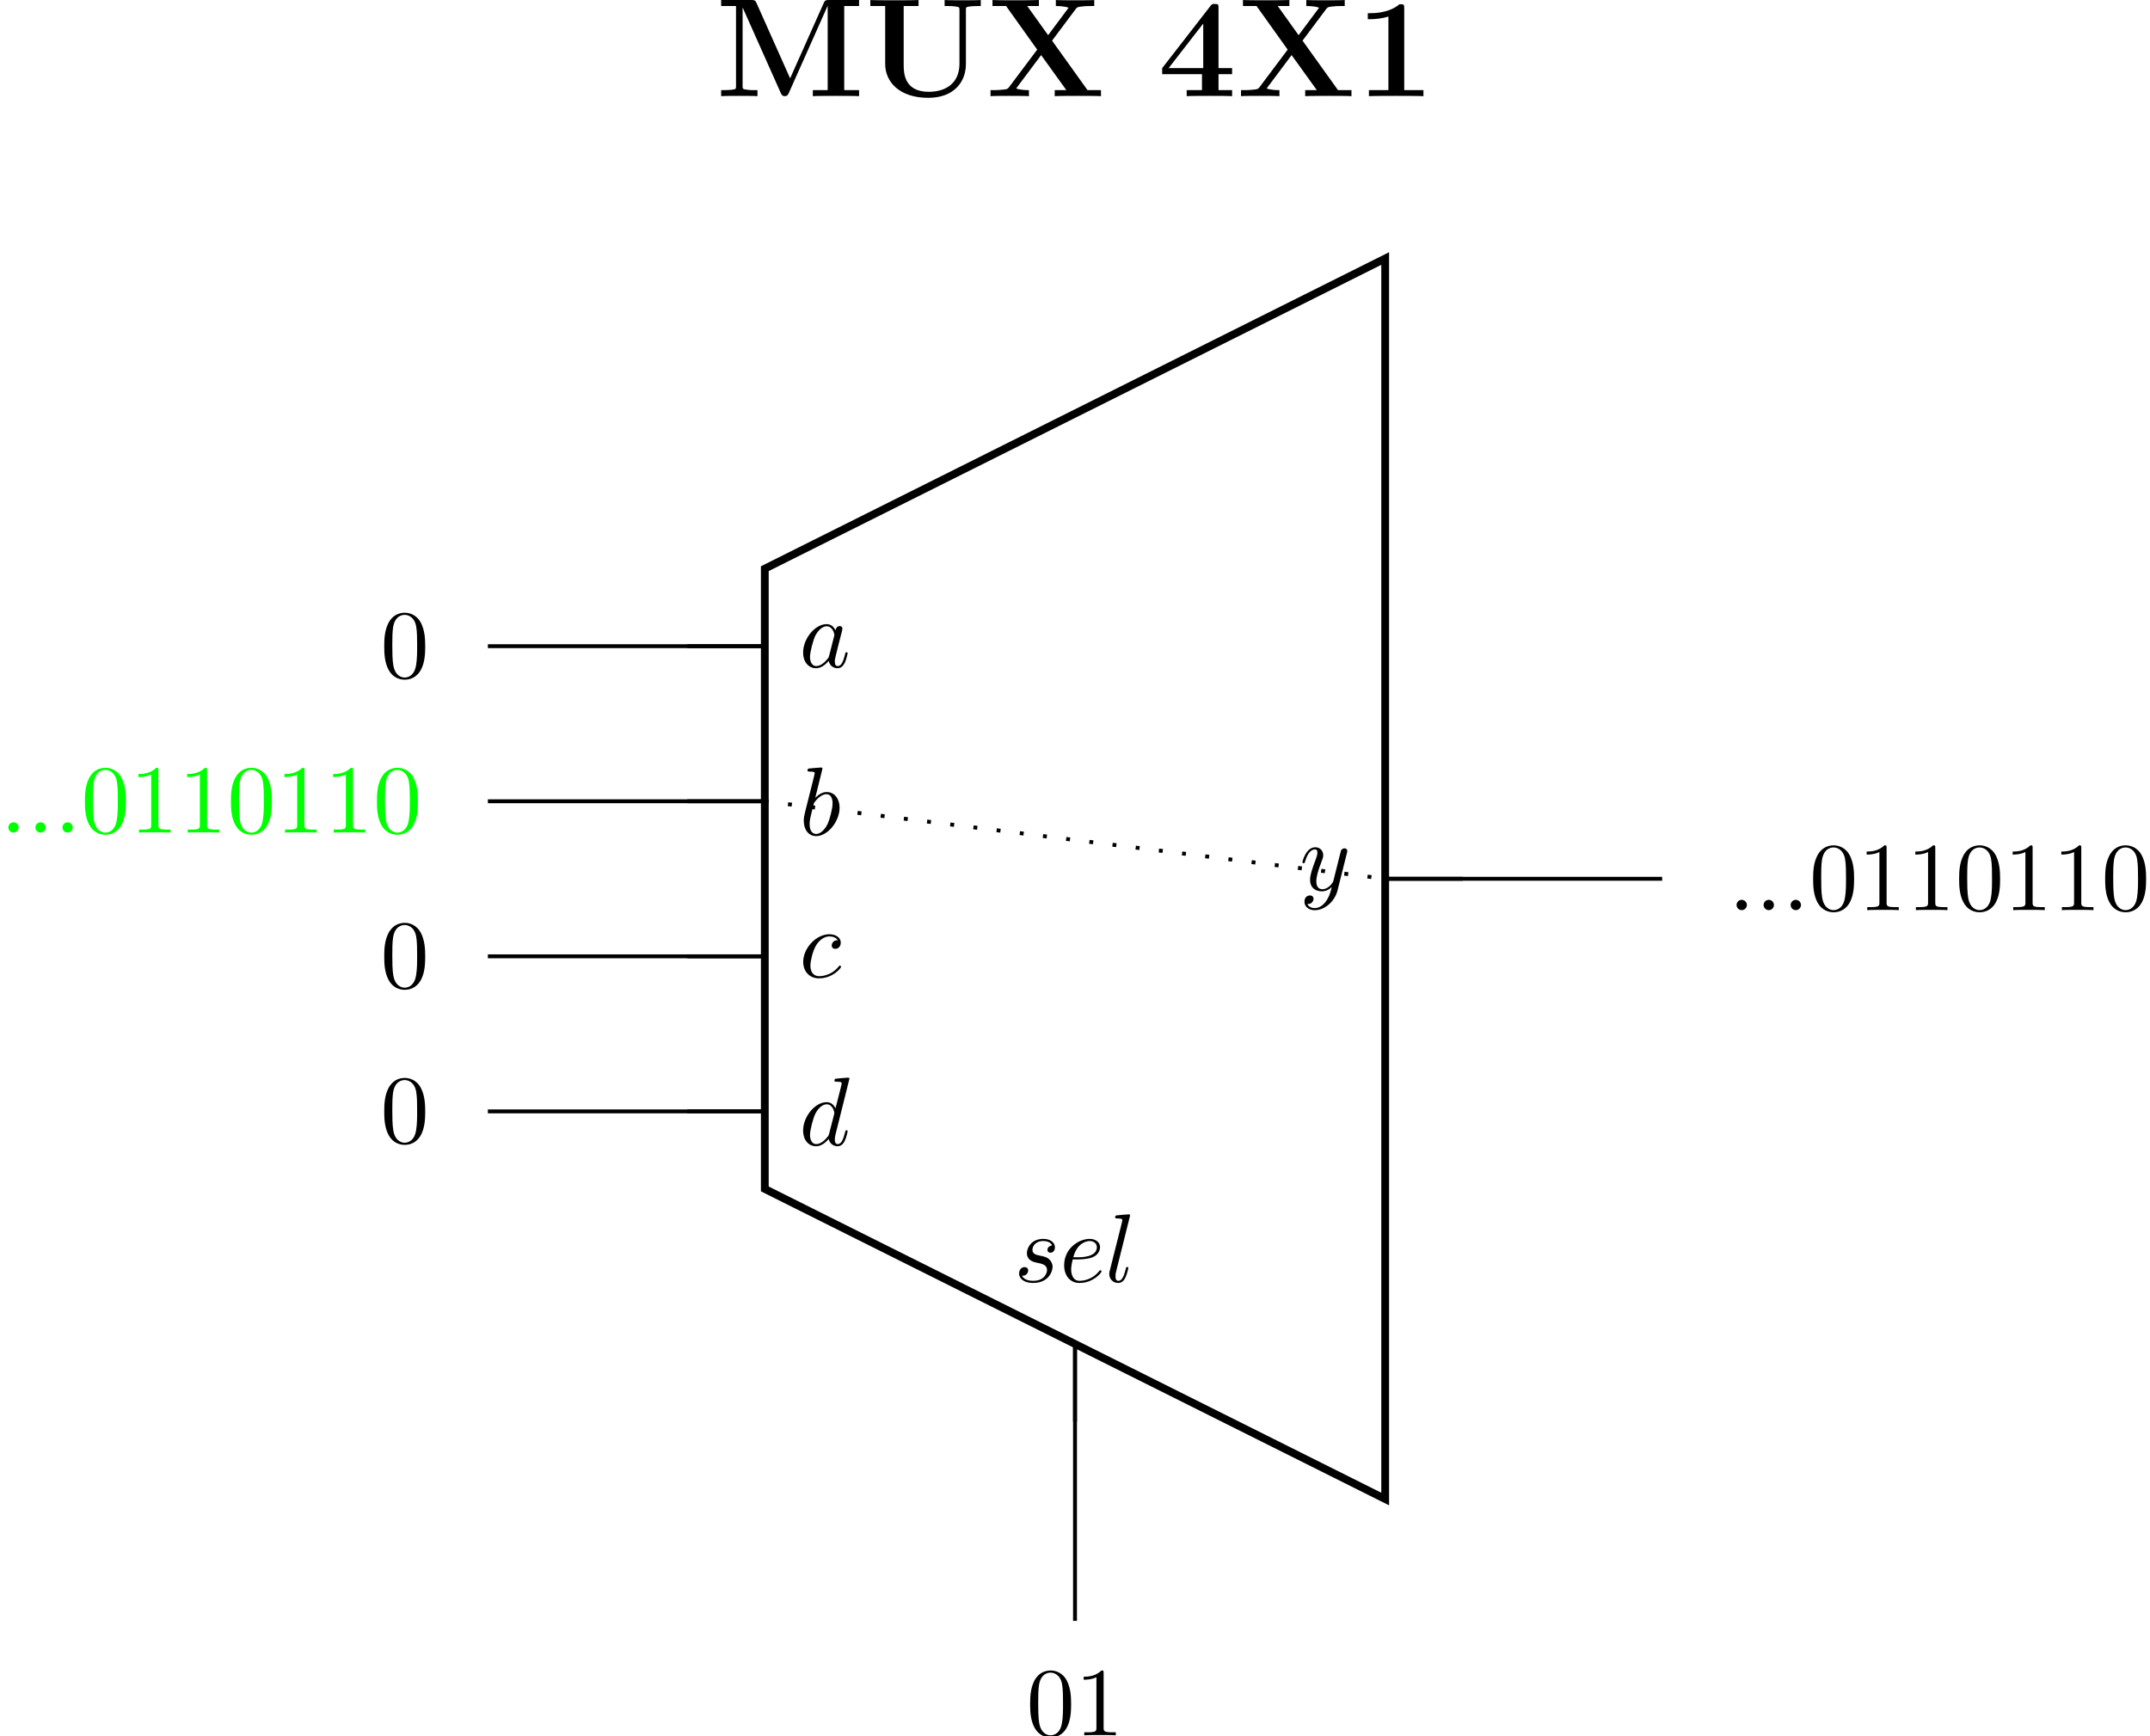
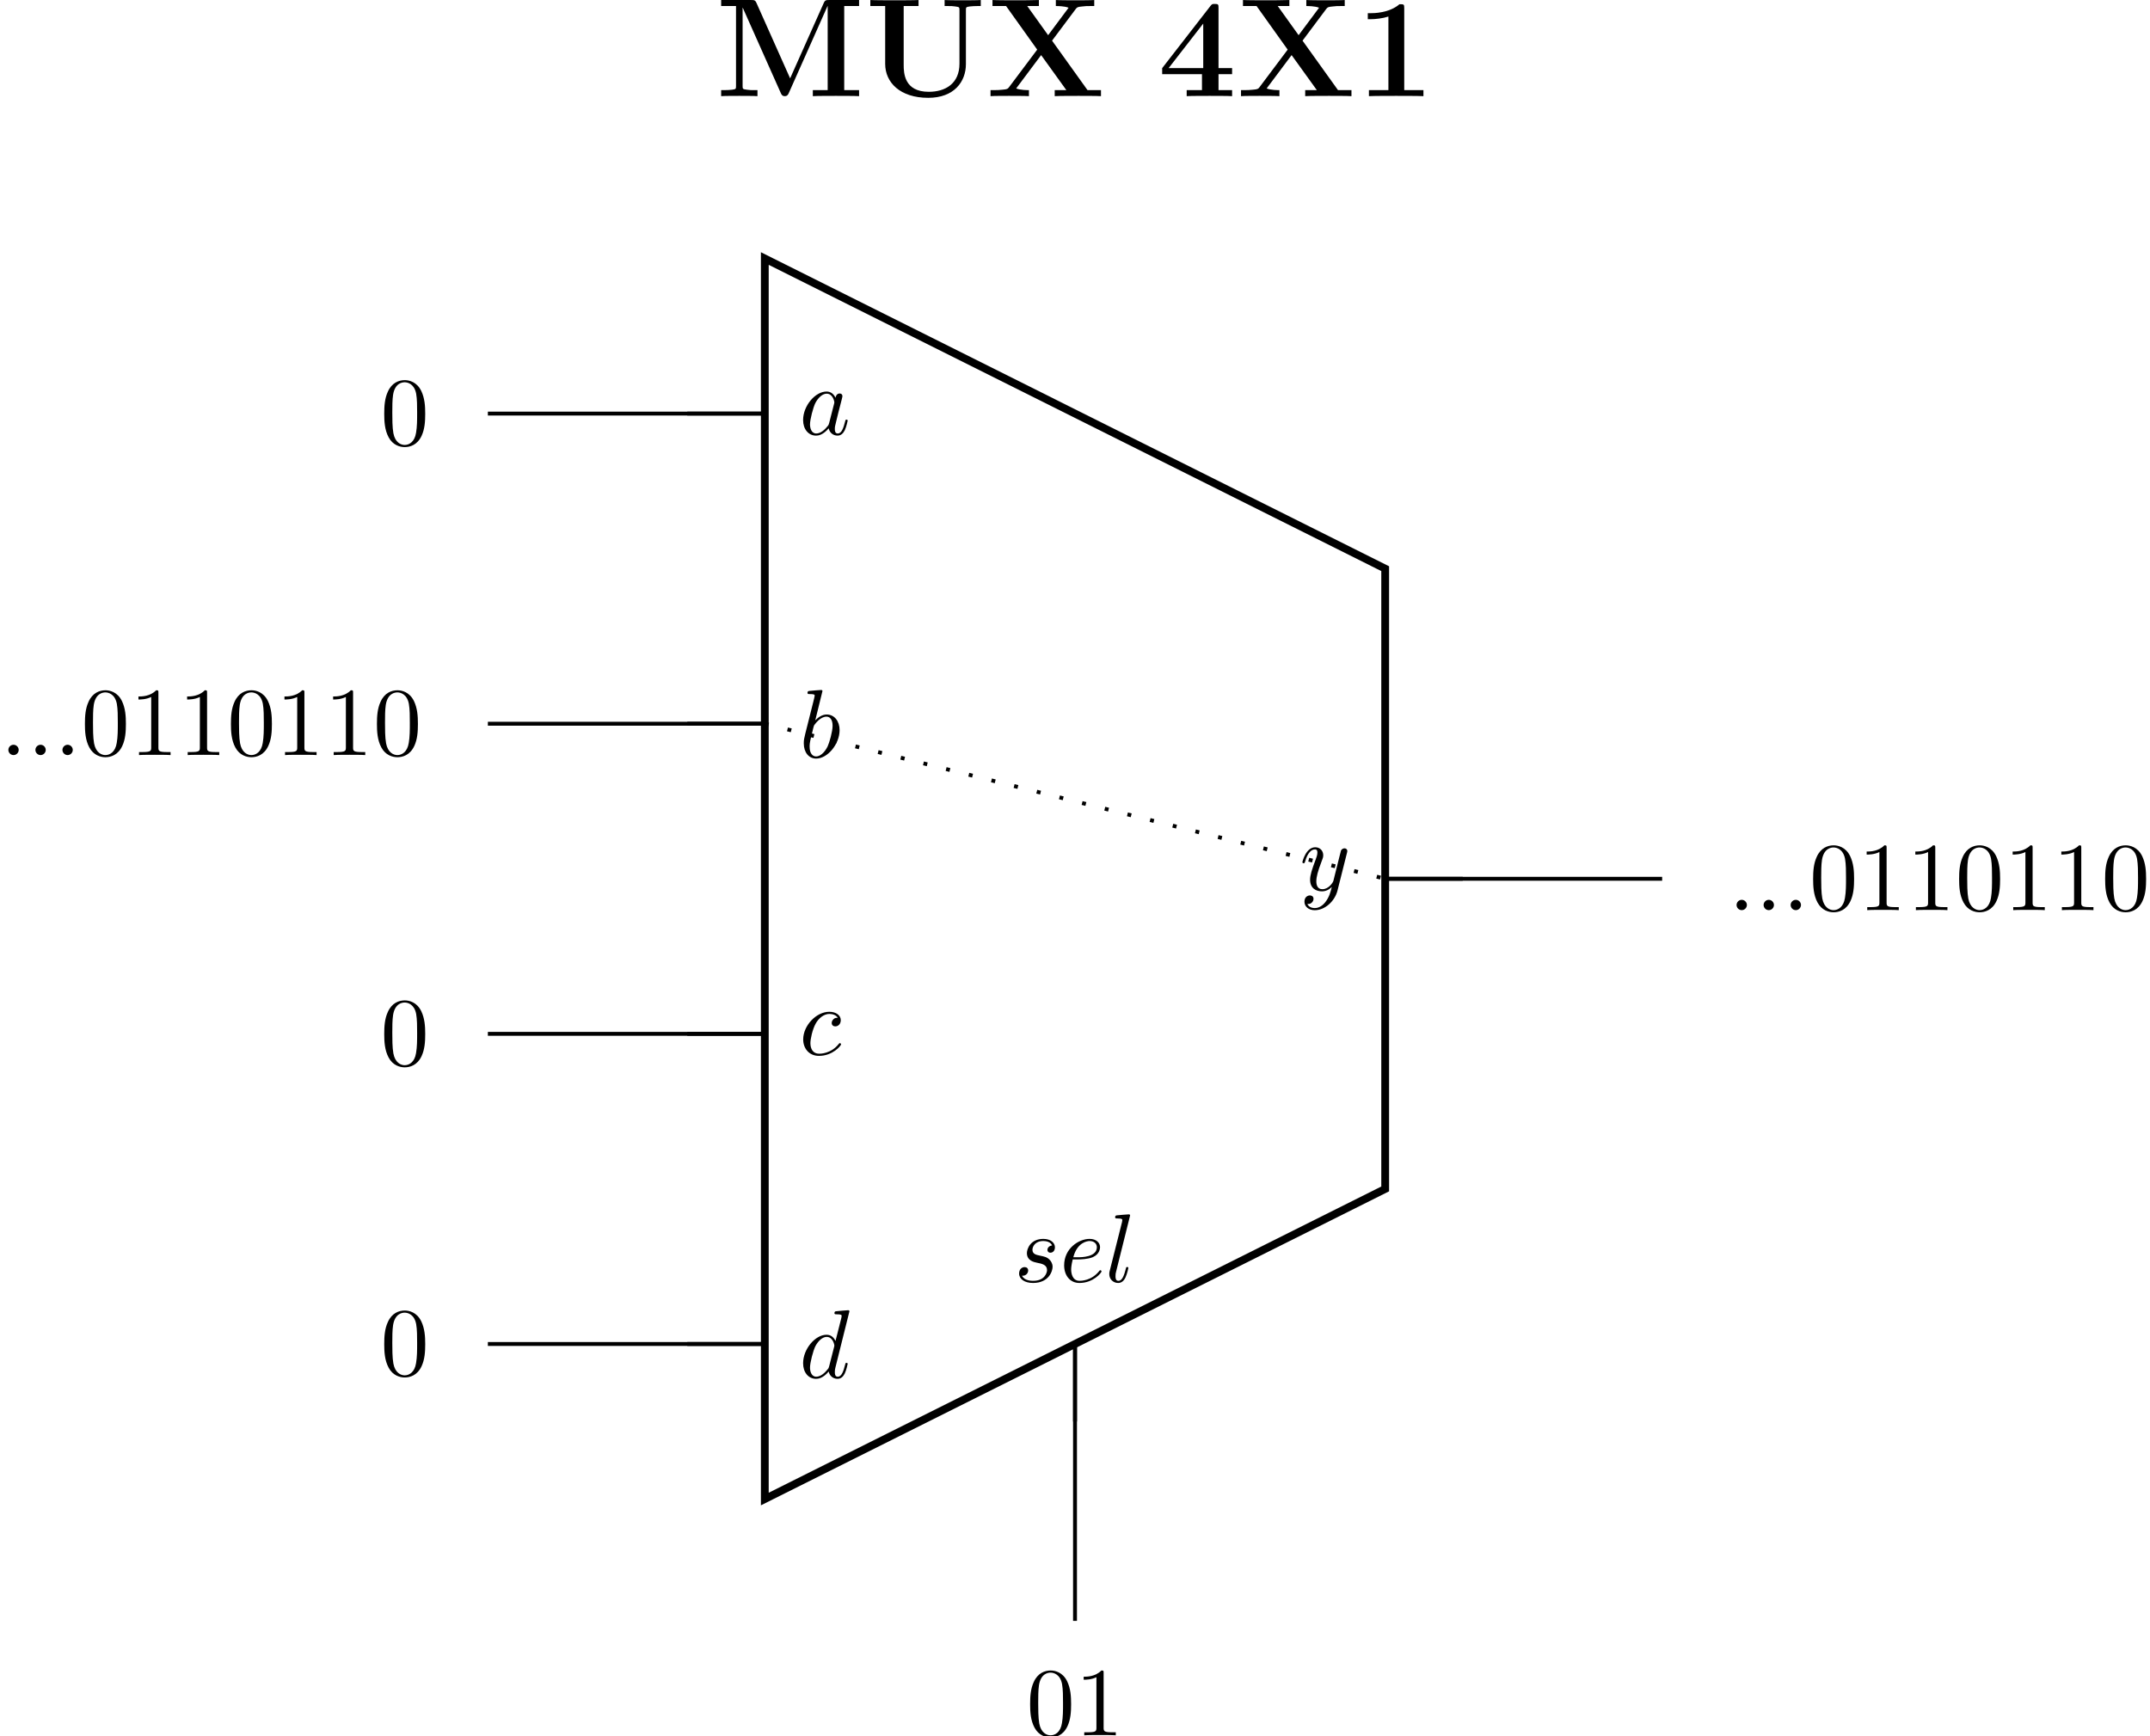
<svg xmlns="http://www.w3.org/2000/svg" xmlns:xlink="http://www.w3.org/1999/xlink" version="1.1" width="267.355pt" height="215.83pt" viewBox="-55.429 -59.463 267.355 215.83">
  <defs>
    <path id="g2-48" d="M4.583-3.188C4.583-3.985 4.533-4.782 4.184-5.519C3.726-6.476 2.909-6.635 2.491-6.635C1.893-6.635 1.166-6.376 .757-5.45C.438-4.762 .389-3.985 .389-3.188C.389-2.441 .428-1.544 .837-.787C1.265 .02 1.993 .219 2.481 .219C3.019 .219 3.776 .01 4.214-.936C4.533-1.624 4.583-2.401 4.583-3.188ZM2.481 0C2.092 0 1.504-.249 1.325-1.205C1.215-1.803 1.215-2.72 1.215-3.308C1.215-3.945 1.215-4.603 1.295-5.141C1.484-6.326 2.232-6.416 2.481-6.416C2.809-6.416 3.467-6.237 3.656-5.25C3.756-4.692 3.756-3.935 3.756-3.308C3.756-2.56 3.756-1.883 3.646-1.245C3.497-.299 2.929 0 2.481 0Z" />
    <path id="g2-49" d="M2.929-6.376C2.929-6.615 2.929-6.635 2.7-6.635C2.082-5.998 1.205-5.998 .887-5.998V-5.689C1.086-5.689 1.674-5.689 2.192-5.948V-.787C2.192-.428 2.162-.309 1.265-.309H.946V0C1.295-.03 2.162-.03 2.56-.03S3.826-.03 4.174 0V-.309H3.856C2.959-.309 2.929-.418 2.929-.787V-6.376Z" />
-     <path id="g0-49" d="M4.964-8.995C4.964-9.411 4.935-9.411 4.476-9.411C3.414-8.493 1.822-8.493 1.506-8.493H1.234V-7.876H1.506C2.008-7.876 2.769-7.962 3.343-8.149V-.617H1.349V0C1.951-.029 3.457-.029 4.132-.029S6.327-.029 6.929 0V-.617H4.964V-8.995Z" />
-     <path id="g0-52" d="M6.212-2.252H7.603V-2.869H6.212V-9.024C6.212-9.382 6.198-9.44 5.839-9.44C5.581-9.44 5.552-9.44 5.38-9.225L.445-2.869V-2.252H4.519V-.617H2.955V0C3.371-.029 4.792-.029 5.308-.029C5.796-.029 7.216-.029 7.603 0V-.617H6.212V-2.252ZM4.648-7.431V-2.869H1.105L4.648-7.431Z" />
-     <path id="g0-77" d="M7.647-1.822L4.203-9.54C4.074-9.841 3.945-9.841 3.644-9.841H.588V-9.225H2.109V-1.047C2.109-.732 2.095-.717 1.722-.66C1.463-.631 1.176-.617 .918-.617H.588V0C.918-.029 2.037-.029 2.439-.029S3.974-.029 4.304 0V-.617H3.974C3.587-.617 3.558-.617 3.214-.66C2.798-.717 2.783-.732 2.783-1.047V-9.052H2.798L6.7-.301C6.771-.143 6.857 0 7.101 0S7.431-.143 7.503-.301L11.477-9.225H11.491V-.617H9.971V0C10.358-.029 11.85-.029 12.338-.029S14.318-.029 14.705 0V-.617H13.184V-9.225H14.705V-9.841H11.649C11.348-9.841 11.219-9.841 11.09-9.54L7.647-1.822Z" />
-     <path id="g0-85" d="M10.329-8.794C10.329-9.11 10.344-9.124 10.717-9.182C10.975-9.21 11.262-9.225 11.52-9.225H11.85V-9.841C11.52-9.813 10.401-9.813 9.999-9.813S8.479-9.813 8.149-9.841V-9.225H8.479C8.866-9.225 8.895-9.225 9.239-9.182C9.655-9.124 9.669-9.11 9.669-8.794V-3.328C9.669-1.277 8.22-.445 6.528-.445C4.017-.445 3.96-2.367 3.96-3.199V-9.225H5.48V-9.841C5.064-9.813 3.529-9.813 3.013-9.813S.961-9.813 .545-9.841V-9.225H2.066V-3.3C2.066-1.406 3.587 .172 6.47 .172C9.124 .172 10.329-1.478 10.329-3.285V-8.794Z" />
-     <path id="g0-88" d="M6.743-5.681L9.167-8.923C9.311-9.11 9.368-9.139 9.841-9.182C10.214-9.225 10.272-9.225 10.688-9.225H11.061V-9.841C10.731-9.813 9.583-9.813 9.182-9.813C8.737-9.813 7.489-9.813 7.13-9.841V-9.225C7.302-9.225 8.005-9.225 8.436-9.052L6.341-6.241L4.203-9.225H5.394V-9.841C4.878-9.813 3.529-9.813 2.941-9.813C2.453-9.813 1.033-9.813 .646-9.841V-9.225H2.037L5.222-4.763L2.338-.918C2.209-.746 2.166-.703 1.664-.66C1.306-.631 1.234-.617 .832-.617H.445V0C.775-.029 1.937-.029 2.338-.029C2.783-.029 4.017-.029 4.376 0V-.617C4.218-.617 3.486-.617 3.07-.789L5.624-4.203L8.206-.617H7.015V0C7.474-.029 8.909-.029 9.454-.029C9.913-.029 11.391-.029 11.75 0V-.617H10.372L6.743-5.681Z" />
    <path id="g1-58" d="M1.913-.528C1.913-.817 1.674-1.056 1.385-1.056S.857-.817 .857-.528S1.096 0 1.385 0S1.913-.239 1.913-.528Z" />
    <path id="g1-97" d="M3.716-3.766C3.537-4.134 3.248-4.403 2.8-4.403C1.634-4.403 .399-2.939 .399-1.484C.399-.548 .946 .11 1.724 .11C1.923 .11 2.421 .07 3.019-.638C3.098-.219 3.447 .11 3.925 .11C4.274 .11 4.503-.12 4.663-.438C4.832-.797 4.961-1.405 4.961-1.425C4.961-1.524 4.872-1.524 4.842-1.524C4.742-1.524 4.732-1.484 4.702-1.345C4.533-.697 4.354-.11 3.945-.11C3.676-.11 3.646-.369 3.646-.568C3.646-.787 3.666-.867 3.776-1.305C3.885-1.724 3.905-1.823 3.995-2.202L4.354-3.597C4.423-3.875 4.423-3.895 4.423-3.935C4.423-4.105 4.304-4.204 4.134-4.204C3.895-4.204 3.746-3.985 3.716-3.766ZM3.068-1.186C3.019-1.006 3.019-.986 2.869-.817C2.431-.269 2.022-.11 1.743-.11C1.245-.11 1.106-.658 1.106-1.046C1.106-1.544 1.425-2.77 1.654-3.228C1.963-3.816 2.411-4.184 2.809-4.184C3.457-4.184 3.597-3.367 3.597-3.308S3.577-3.188 3.567-3.138L3.068-1.186Z" />
    <path id="g1-98" d="M2.381-6.804C2.381-6.814 2.381-6.914 2.252-6.914C2.022-6.914 1.295-6.834 1.036-6.814C.956-6.804 .847-6.795 .847-6.615C.847-6.496 .936-6.496 1.086-6.496C1.564-6.496 1.584-6.426 1.584-6.326C1.584-6.257 1.494-5.918 1.445-5.709L.628-2.461C.508-1.963 .468-1.803 .468-1.455C.468-.508 .996 .11 1.733 .11C2.909 .11 4.134-1.375 4.134-2.809C4.134-3.716 3.606-4.403 2.809-4.403C2.351-4.403 1.943-4.115 1.644-3.806L2.381-6.804ZM1.445-3.039C1.504-3.258 1.504-3.278 1.594-3.387C2.082-4.035 2.531-4.184 2.79-4.184C3.148-4.184 3.417-3.885 3.417-3.248C3.417-2.66 3.088-1.514 2.909-1.136C2.58-.468 2.122-.11 1.733-.11C1.395-.11 1.066-.379 1.066-1.116C1.066-1.305 1.066-1.494 1.225-2.122L1.445-3.039Z" />
    <path id="g1-99" d="M3.945-3.786C3.786-3.786 3.646-3.786 3.507-3.646C3.347-3.497 3.328-3.328 3.328-3.258C3.328-3.019 3.507-2.909 3.696-2.909C3.985-2.909 4.254-3.148 4.254-3.547C4.254-4.035 3.786-4.403 3.078-4.403C1.733-4.403 .408-2.979 .408-1.574C.408-.677 .986 .11 2.022 .11C3.447 .11 4.284-.946 4.284-1.066C4.284-1.126 4.224-1.196 4.164-1.196C4.115-1.196 4.095-1.176 4.035-1.096C3.248-.11 2.162-.11 2.042-.11C1.415-.11 1.146-.598 1.146-1.196C1.146-1.604 1.345-2.57 1.684-3.188C1.993-3.756 2.54-4.184 3.088-4.184C3.427-4.184 3.806-4.055 3.945-3.786Z" />
    <path id="g1-100" d="M5.141-6.804C5.141-6.814 5.141-6.914 5.011-6.914C4.862-6.914 3.915-6.824 3.746-6.804C3.666-6.795 3.606-6.745 3.606-6.615C3.606-6.496 3.696-6.496 3.846-6.496C4.324-6.496 4.344-6.426 4.344-6.326L4.314-6.127L3.716-3.766C3.537-4.134 3.248-4.403 2.8-4.403C1.634-4.403 .399-2.939 .399-1.484C.399-.548 .946 .11 1.724 .11C1.923 .11 2.421 .07 3.019-.638C3.098-.219 3.447 .11 3.925 .11C4.274 .11 4.503-.12 4.663-.438C4.832-.797 4.961-1.405 4.961-1.425C4.961-1.524 4.872-1.524 4.842-1.524C4.742-1.524 4.732-1.484 4.702-1.345C4.533-.697 4.354-.11 3.945-.11C3.676-.11 3.646-.369 3.646-.568C3.646-.807 3.666-.877 3.706-1.046L5.141-6.804ZM3.068-1.186C3.019-1.006 3.019-.986 2.869-.817C2.431-.269 2.022-.11 1.743-.11C1.245-.11 1.106-.658 1.106-1.046C1.106-1.544 1.425-2.77 1.654-3.228C1.963-3.816 2.411-4.184 2.809-4.184C3.457-4.184 3.597-3.367 3.597-3.308S3.577-3.188 3.567-3.138L3.068-1.186Z" />
    <path id="g1-101" d="M1.863-2.301C2.152-2.301 2.889-2.321 3.387-2.531C4.085-2.829 4.134-3.417 4.134-3.557C4.134-3.995 3.756-4.403 3.068-4.403C1.963-4.403 .458-3.437 .458-1.694C.458-.677 1.046 .11 2.022 .11C3.447 .11 4.284-.946 4.284-1.066C4.284-1.126 4.224-1.196 4.164-1.196C4.115-1.196 4.095-1.176 4.035-1.096C3.248-.11 2.162-.11 2.042-.11C1.265-.11 1.176-.946 1.176-1.265C1.176-1.385 1.186-1.694 1.335-2.301H1.863ZM1.395-2.521C1.783-4.035 2.809-4.184 3.068-4.184C3.537-4.184 3.806-3.895 3.806-3.557C3.806-2.521 2.212-2.521 1.803-2.521H1.395Z" />
    <path id="g1-108" d="M2.57-6.804C2.57-6.814 2.57-6.914 2.441-6.914C2.212-6.914 1.484-6.834 1.225-6.814C1.146-6.804 1.036-6.795 1.036-6.605C1.036-6.496 1.136-6.496 1.285-6.496C1.763-6.496 1.773-6.406 1.773-6.326L1.743-6.127L.488-1.146C.458-1.036 .438-.966 .438-.807C.438-.239 .877 .11 1.345 .11C1.674 .11 1.923-.09 2.092-.448C2.271-.827 2.391-1.405 2.391-1.425C2.391-1.524 2.301-1.524 2.271-1.524C2.172-1.524 2.162-1.484 2.132-1.345C1.963-.697 1.773-.11 1.375-.11C1.076-.11 1.076-.428 1.076-.568C1.076-.807 1.086-.857 1.136-1.046L2.57-6.804Z" />
    <path id="g1-115" d="M3.895-3.726C3.616-3.716 3.417-3.497 3.417-3.278C3.417-3.138 3.507-2.989 3.726-2.989S4.184-3.158 4.184-3.547C4.184-3.995 3.756-4.403 2.999-4.403C1.684-4.403 1.315-3.387 1.315-2.949C1.315-2.172 2.052-2.022 2.341-1.963C2.859-1.863 3.377-1.753 3.377-1.205C3.377-.946 3.148-.11 1.953-.11C1.813-.11 1.046-.11 .817-.638C1.196-.588 1.445-.887 1.445-1.166C1.445-1.395 1.285-1.514 1.076-1.514C.817-1.514 .518-1.305 .518-.857C.518-.289 1.086 .11 1.943 .11C3.557 .11 3.945-1.096 3.945-1.544C3.945-1.903 3.756-2.152 3.636-2.271C3.367-2.55 3.078-2.6 2.64-2.69C2.281-2.77 1.883-2.839 1.883-3.288C1.883-3.577 2.122-4.184 2.999-4.184C3.248-4.184 3.746-4.115 3.895-3.726Z" />
    <path id="g1-121" d="M4.842-3.796C4.882-3.935 4.882-3.955 4.882-4.025C4.882-4.204 4.742-4.294 4.593-4.294C4.493-4.294 4.334-4.234 4.244-4.085C4.224-4.035 4.144-3.726 4.105-3.547C4.035-3.288 3.965-3.019 3.905-2.75L3.457-.956C3.417-.807 2.989-.11 2.331-.11C1.823-.11 1.714-.548 1.714-.917C1.714-1.375 1.883-1.993 2.222-2.869C2.381-3.278 2.421-3.387 2.421-3.587C2.421-4.035 2.102-4.403 1.604-4.403C.658-4.403 .289-2.959 .289-2.869C.289-2.77 .389-2.77 .408-2.77C.508-2.77 .518-2.79 .568-2.949C.837-3.885 1.235-4.184 1.574-4.184C1.654-4.184 1.823-4.184 1.823-3.866C1.823-3.616 1.724-3.357 1.654-3.168C1.255-2.112 1.076-1.544 1.076-1.076C1.076-.189 1.704 .11 2.291 .11C2.68 .11 3.019-.06 3.298-.339C3.168 .179 3.049 .667 2.65 1.196C2.391 1.534 2.012 1.823 1.554 1.823C1.415 1.823 .966 1.793 .797 1.405C.956 1.405 1.086 1.405 1.225 1.285C1.325 1.196 1.425 1.066 1.425 .877C1.425 .568 1.156 .528 1.056 .528C.827 .528 .498 .687 .498 1.176C.498 1.674 .936 2.042 1.554 2.042C2.58 2.042 3.606 1.136 3.885 .01L4.842-3.796Z" />
+     <path id="g0-49" d="M4.964-8.995C4.964-9.411 4.935-9.411 4.476-9.411C3.414-8.493 1.822-8.493 1.506-8.493H1.234V-7.876H1.506C2.008-7.876 2.769-7.962 3.343-8.149V-.617H1.349V0C1.951-.029 3.457-.029 4.132-.029S6.327-.029 6.929 0V-.617H4.964V-8.995Z" />
+     <path id="g0-52" d="M6.212-2.252H7.603V-2.869H6.212V-9.024C6.212-9.382 6.198-9.44 5.839-9.44C5.581-9.44 5.552-9.44 5.38-9.225L.445-2.869V-2.252H4.519V-.617H2.955V0C3.371-.029 4.792-.029 5.308-.029C5.796-.029 7.216-.029 7.603 0V-.617H6.212V-2.252ZM4.648-7.431V-2.869H1.105L4.648-7.431Z" />
+     <path id="g0-77" d="M7.647-1.822L4.203-9.54C4.074-9.841 3.945-9.841 3.644-9.841H.588V-9.225H2.109V-1.047C2.109-.732 2.095-.717 1.722-.66C1.463-.631 1.176-.617 .918-.617H.588V0C.918-.029 2.037-.029 2.439-.029S3.974-.029 4.304 0V-.617H3.974C3.587-.617 3.558-.617 3.214-.66C2.798-.717 2.783-.732 2.783-1.047V-9.052H2.798L6.7-.301C6.771-.143 6.857 0 7.101 0S7.431-.143 7.503-.301L11.477-9.225H11.491V-.617H9.971V0C10.358-.029 11.85-.029 12.338-.029S14.318-.029 14.705 0V-.617H13.184V-9.225H14.705V-9.841H11.649C11.348-9.841 11.219-9.841 11.09-9.54L7.647-1.822Z" />
+     <path id="g0-85" d="M10.329-8.794C10.329-9.11 10.344-9.124 10.717-9.182C10.975-9.21 11.262-9.225 11.52-9.225H11.85V-9.841C11.52-9.813 10.401-9.813 9.999-9.813S8.479-9.813 8.149-9.841V-9.225H8.479C8.866-9.225 8.895-9.225 9.239-9.182C9.655-9.124 9.669-9.11 9.669-8.794V-3.328C9.669-1.277 8.22-.445 6.528-.445C4.017-.445 3.96-2.367 3.96-3.199V-9.225H5.48V-9.841C5.064-9.813 3.529-9.813 3.013-9.813S.961-9.813 .545-9.841V-9.225H2.066V-3.3C2.066-1.406 3.587 .172 6.47 .172C9.124 .172 10.329-1.478 10.329-3.285V-8.794Z" />
+     <path id="g0-88" d="M6.743-5.681L9.167-8.923C9.311-9.11 9.368-9.139 9.841-9.182C10.214-9.225 10.272-9.225 10.688-9.225H11.061V-9.841C10.731-9.813 9.583-9.813 9.182-9.813C8.737-9.813 7.489-9.813 7.13-9.841V-9.225C7.302-9.225 8.005-9.225 8.436-9.052L6.341-6.241L4.203-9.225H5.394V-9.841C4.878-9.813 3.529-9.813 2.941-9.813C2.453-9.813 1.033-9.813 .646-9.841V-9.225H2.037L5.222-4.763L2.338-.918C2.209-.746 2.166-.703 1.664-.66C1.306-.631 1.234-.617 .832-.617H.445V0C.775-.029 1.937-.029 2.338-.029C2.783-.029 4.017-.029 4.376 0V-.617C4.218-.617 3.486-.617 3.07-.789L5.624-4.203L8.206-.617H7.015V0C7.474-.029 8.909-.029 9.454-.029C9.913-.029 11.391-.029 11.75 0V-.617H10.372L6.743-5.681Z" />
  </defs>
  <g id="page1">
-     <path d="M39.676 11.266L116.82-27.309V126.98L39.676 88.41Z" stroke="#000" fill="none" stroke-width=".968" />
-     <path d="M39.676 78.766H30.035M39.676 59.48H30.035M39.676 40.195H30.035M39.676 20.906H30.035M116.82 49.836H126.465M78.25 107.695V117.336" stroke="#000" fill="none" stroke-width=".484" stroke-miterlimit="10" />
-     <g transform="matrix(1.21495 0 0 1.21495 -20.64709 -60.80093)">
+     <path d="M39.676-27.309L116.82 11.266V88.41L39.676 126.98Z" stroke="#000" fill="none" stroke-width=".968" />
+     <path d="M39.676 107.695H30.035M39.676 69.121H30.035M39.676 30.551H30.035M39.676-8.023H30.035M116.82 49.836H126.465M78.25 107.695V117.336" stroke="#000" fill="none" stroke-width=".484" stroke-miterlimit="10" />
+     <g transform="matrix(1.21495 0 0 1.21495 -20.64709 -89.72999)">
      <use x="53.171" y="69.397" xlink:href="#g1-97" />
    </g>
-     <g transform="matrix(1.21495 0 0 1.21495 -20.64709 -39.91793)">
+     <g transform="matrix(1.21495 0 0 1.21495 -20.64709 -49.56093)">
      <use x="53.171" y="69.397" xlink:href="#g1-98" />
    </g>
-     <g transform="matrix(1.21495 0 0 1.21495 -20.64709 -22.22903)">
+     <g transform="matrix(1.21495 0 0 1.21495 -20.64709 -12.58603)">
      <use x="53.171" y="69.397" xlink:href="#g1-99" />
    </g>
-     <g transform="matrix(1.21495 0 0 1.21495 -20.64709 -1.345928)">
+     <g transform="matrix(1.21495 0 0 1.21495 -20.64709 27.58287)">
      <use x="53.171" y="69.397" xlink:href="#g1-100" />
    </g>
    <g transform="matrix(1.21495 0 0 1.21495 41.57541 -33.04883)">
      <use x="53.171" y="69.397" xlink:href="#g1-121" />
    </g>
    <g transform="matrix(1.21495 0 0 1.21495 -31.06669 -131.8181)">
      <use x="53.171" y="69.397" xlink:href="#g0-77" />
      <use x="68.481" y="69.397" xlink:href="#g0-85" />
      <use x="80.884" y="69.397" xlink:href="#g0-88" />
      <use x="98.452" y="69.397" xlink:href="#g0-52" />
      <use x="106.521" y="69.397" xlink:href="#g0-88" />
      <use x="118.709" y="69.397" xlink:href="#g0-49" />
    </g>
    <g transform="matrix(1.21495 0 0 1.21495 6.068608 15.65967)">
      <use x="53.171" y="69.397" xlink:href="#g1-115" />
      <use x="57.841" y="69.397" xlink:href="#g1-101" />
      <use x="62.48" y="69.397" xlink:href="#g1-108" />
    </g>
-     <path d="M39.676 20.906H5.238" stroke="#000" fill="none" stroke-width=".484" stroke-miterlimit="10" />
-     <path d="M39.676 40.195H5.238" stroke="#000" fill="none" stroke-width=".484" stroke-miterlimit="10" />
-     <path d="M39.676 59.48H5.238" stroke="#000" fill="none" stroke-width=".484" stroke-miterlimit="10" />
-     <path d="M39.676 78.766H5.238" stroke="#000" fill="none" stroke-width=".484" stroke-miterlimit="10" />
+     <path d="M39.676-8.023H5.238" stroke="#000" fill="none" stroke-width=".484" stroke-miterlimit="10" />
+     <path d="M39.676 30.551H5.238" stroke="#000" fill="none" stroke-width=".484" stroke-miterlimit="10" />
+     <path d="M39.676 69.121H5.238" stroke="#000" fill="none" stroke-width=".484" stroke-miterlimit="10" />
+     <path d="M39.676 107.695H5.238" stroke="#000" fill="none" stroke-width=".484" stroke-miterlimit="10" />
    <path d="M116.82 49.836H151.262" stroke="#000" fill="none" stroke-width=".484" stroke-miterlimit="10" />
    <path d="M78.25 107.695V142.133" stroke="#000" fill="none" stroke-width=".484" stroke-miterlimit="10" />
-     <path d="M39.676 40.195L116.82 49.836" stroke="#000" fill="none" stroke-width=".484" stroke-miterlimit="10" stroke-dasharray=".484,2.421" />
-     <g transform="matrix(1.21495 0 0 1.21495 -72.72162 -59.50653)">
+     <path d="M39.676 30.551L116.82 49.836" stroke="#000" fill="none" stroke-width=".484" stroke-miterlimit="10" stroke-dasharray=".484 2.421" />
+     <g transform="matrix(1.21495 0 0 1.21495 -72.72162 -88.43551)">
      <use x="53.171" y="69.397" xlink:href="#g2-48" />
    </g>
-     <g fill="#0f0" transform="matrix(1.21495 0 0 1.21495 -120.0294 -40.22053)">
+     <g transform="matrix(1.21495 0 0 1.21495 -120.0294 -49.86353)">
      <use x="53.171" y="69.397" xlink:href="#g1-58" />
      <use x="55.939" y="69.397" xlink:href="#g1-58" />
      <use x="58.706" y="69.397" xlink:href="#g1-58" />
      <use x="61.474" y="69.397" xlink:href="#g2-48" />
      <use x="66.455" y="69.397" xlink:href="#g2-49" />
      <use x="71.436" y="69.397" xlink:href="#g2-49" />
      <use x="76.418" y="69.397" xlink:href="#g2-48" />
      <use x="81.399" y="69.397" xlink:href="#g2-49" />
      <use x="86.38" y="69.397" xlink:href="#g2-49" />
      <use x="91.362" y="69.397" xlink:href="#g2-48" />
    </g>
-     <g transform="matrix(1.21495 0 0 1.21495 -72.72162 -20.93453)">
+     <g transform="matrix(1.21495 0 0 1.21495 -72.72162 -11.29153)">
      <use x="53.171" y="69.397" xlink:href="#g2-48" />
    </g>
-     <g transform="matrix(1.21495 0 0 1.21495 -72.72162 -1.648528)">
+     <g transform="matrix(1.21495 0 0 1.21495 -72.72162 27.28087)">
      <use x="53.171" y="69.397" xlink:href="#g2-48" />
    </g>
    <g transform="matrix(1.21495 0 0 1.21495 94.87441 -30.57753)">
      <use x="53.171" y="69.397" xlink:href="#g1-58" />
      <use x="55.939" y="69.397" xlink:href="#g1-58" />
      <use x="58.706" y="69.397" xlink:href="#g1-58" />
      <use x="61.474" y="69.397" xlink:href="#g2-48" />
      <use x="66.455" y="69.397" xlink:href="#g2-49" />
      <use x="71.436" y="69.397" xlink:href="#g2-49" />
      <use x="76.418" y="69.397" xlink:href="#g2-48" />
      <use x="81.399" y="69.397" xlink:href="#g2-49" />
      <use x="86.38" y="69.397" xlink:href="#g2-49" />
      <use x="91.362" y="69.397" xlink:href="#g2-48" />
    </g>
    <g transform="matrix(1.21495 0 0 1.21495 7.596308 72.05287)">
      <use x="53.171" y="69.397" xlink:href="#g2-48" />
      <use x="58.153" y="69.397" xlink:href="#g2-49" />
    </g>
  </g>
</svg>
